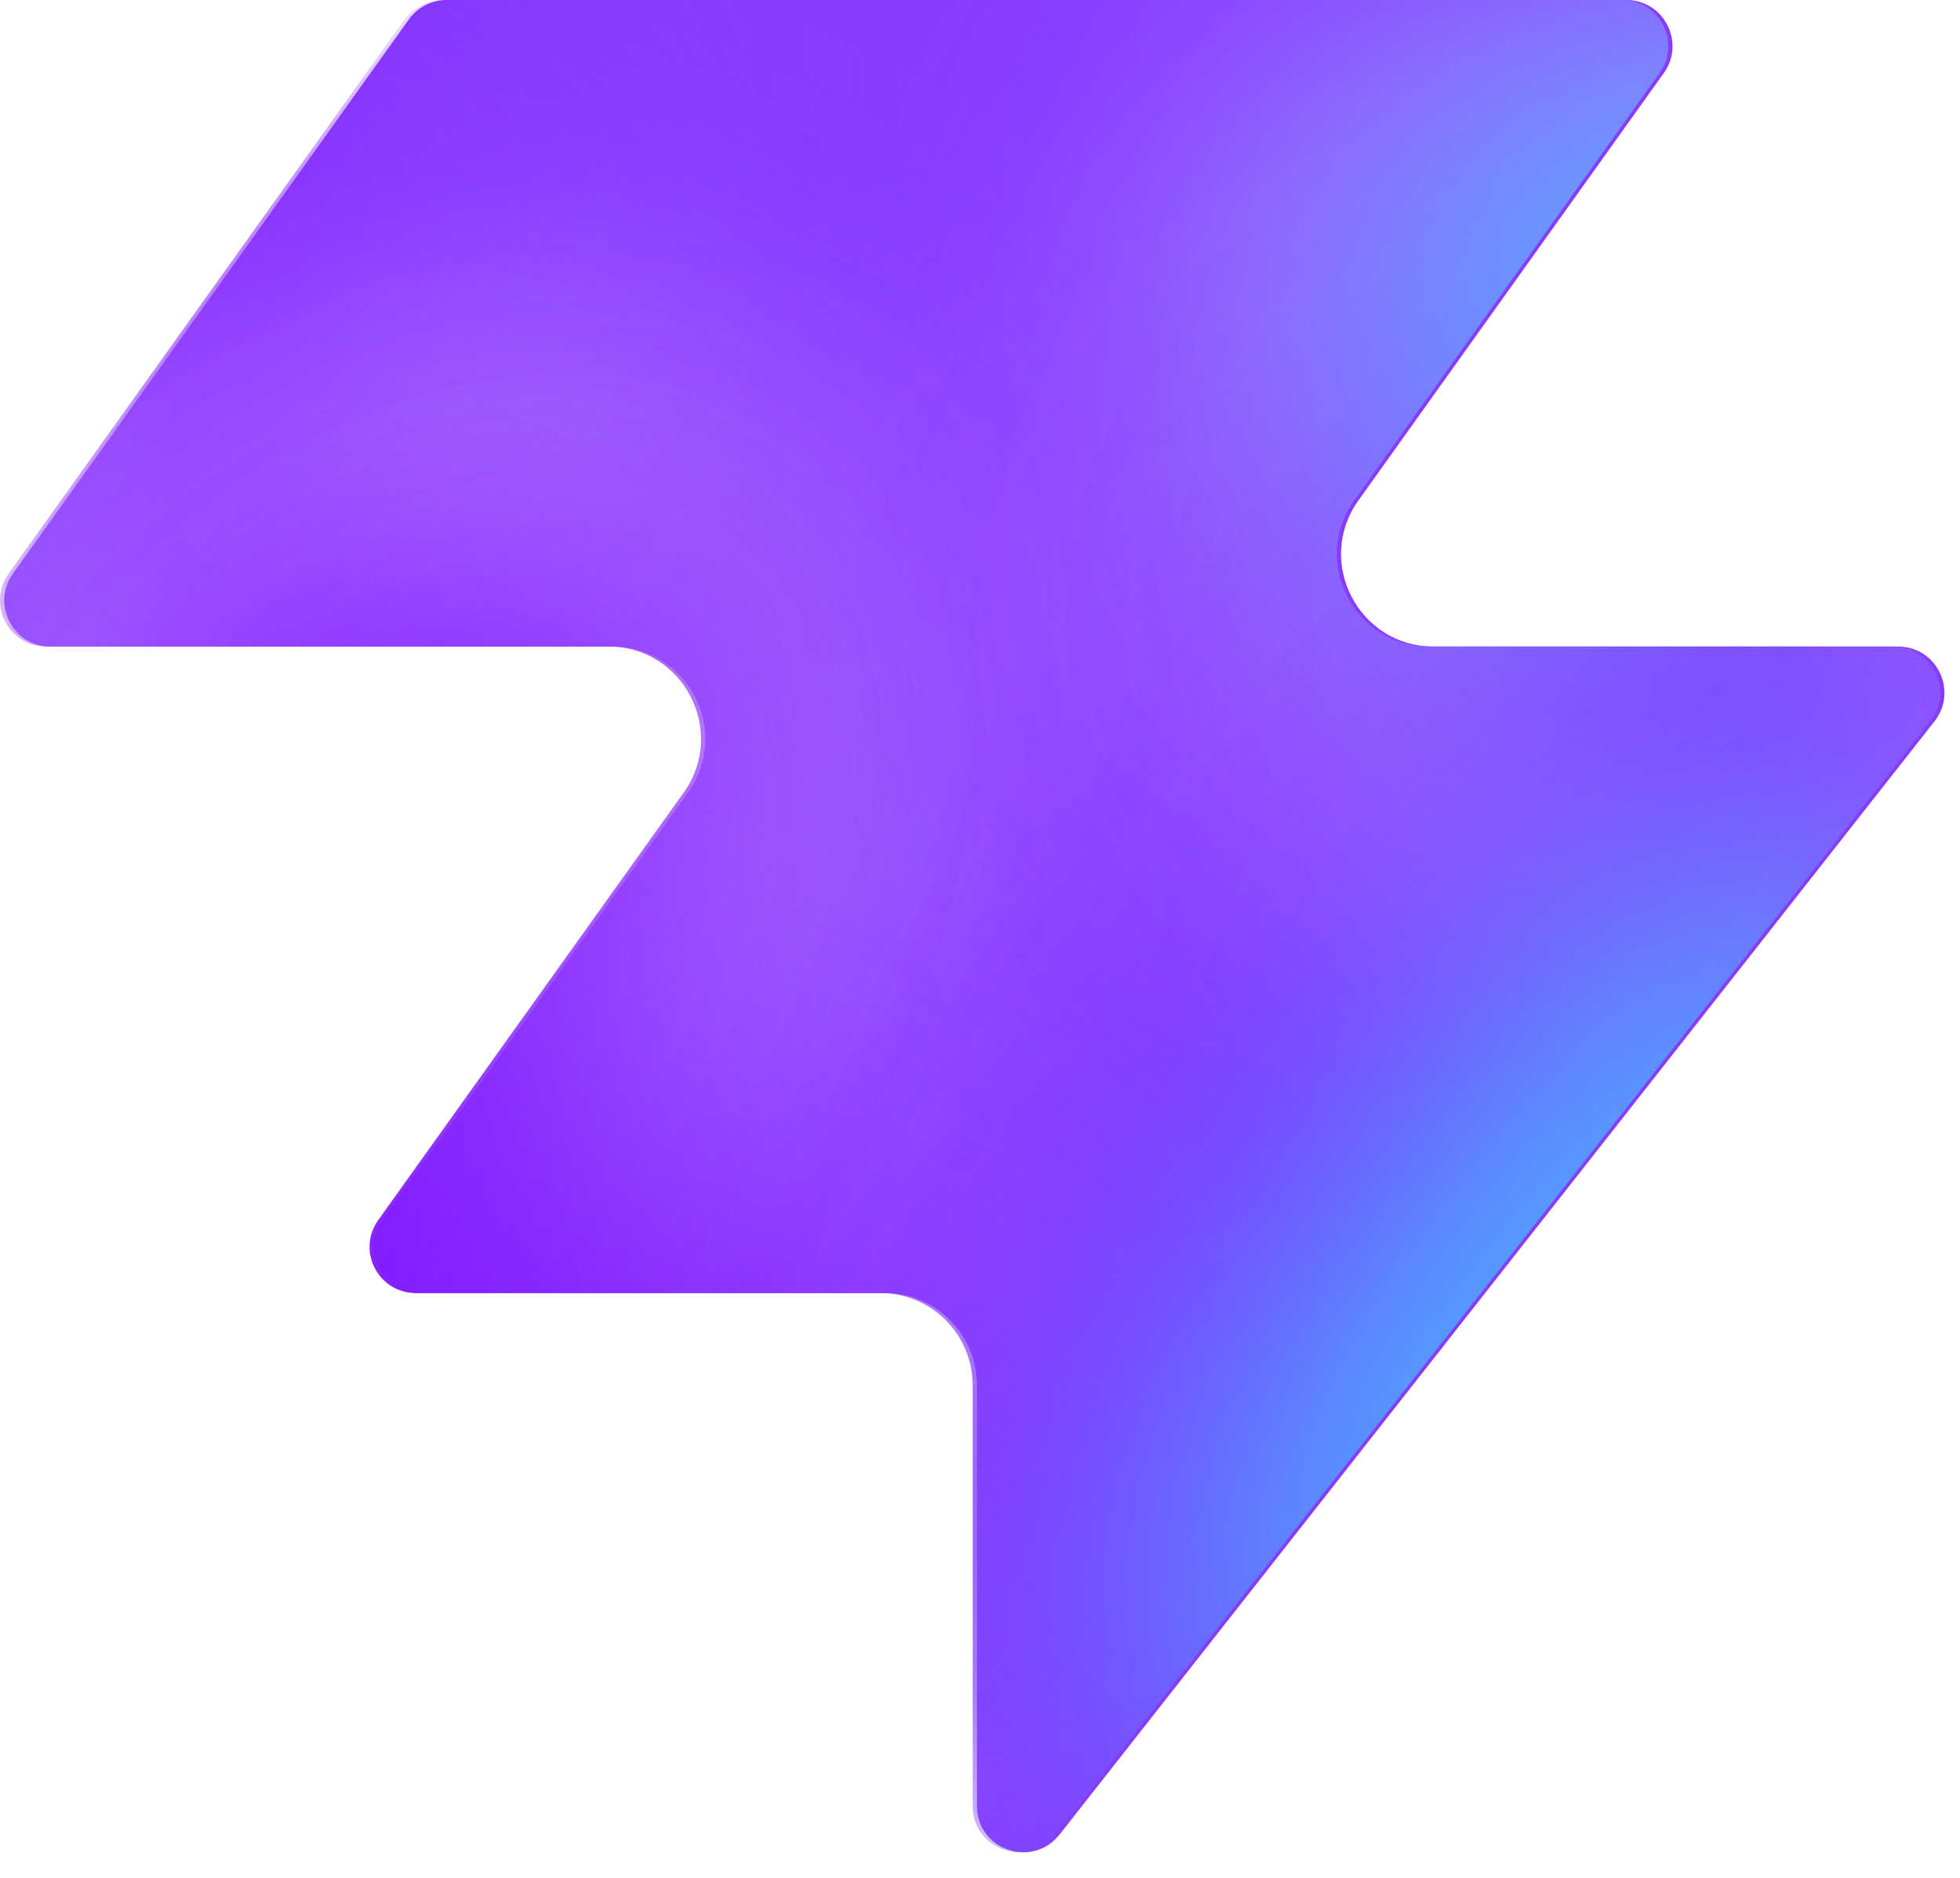
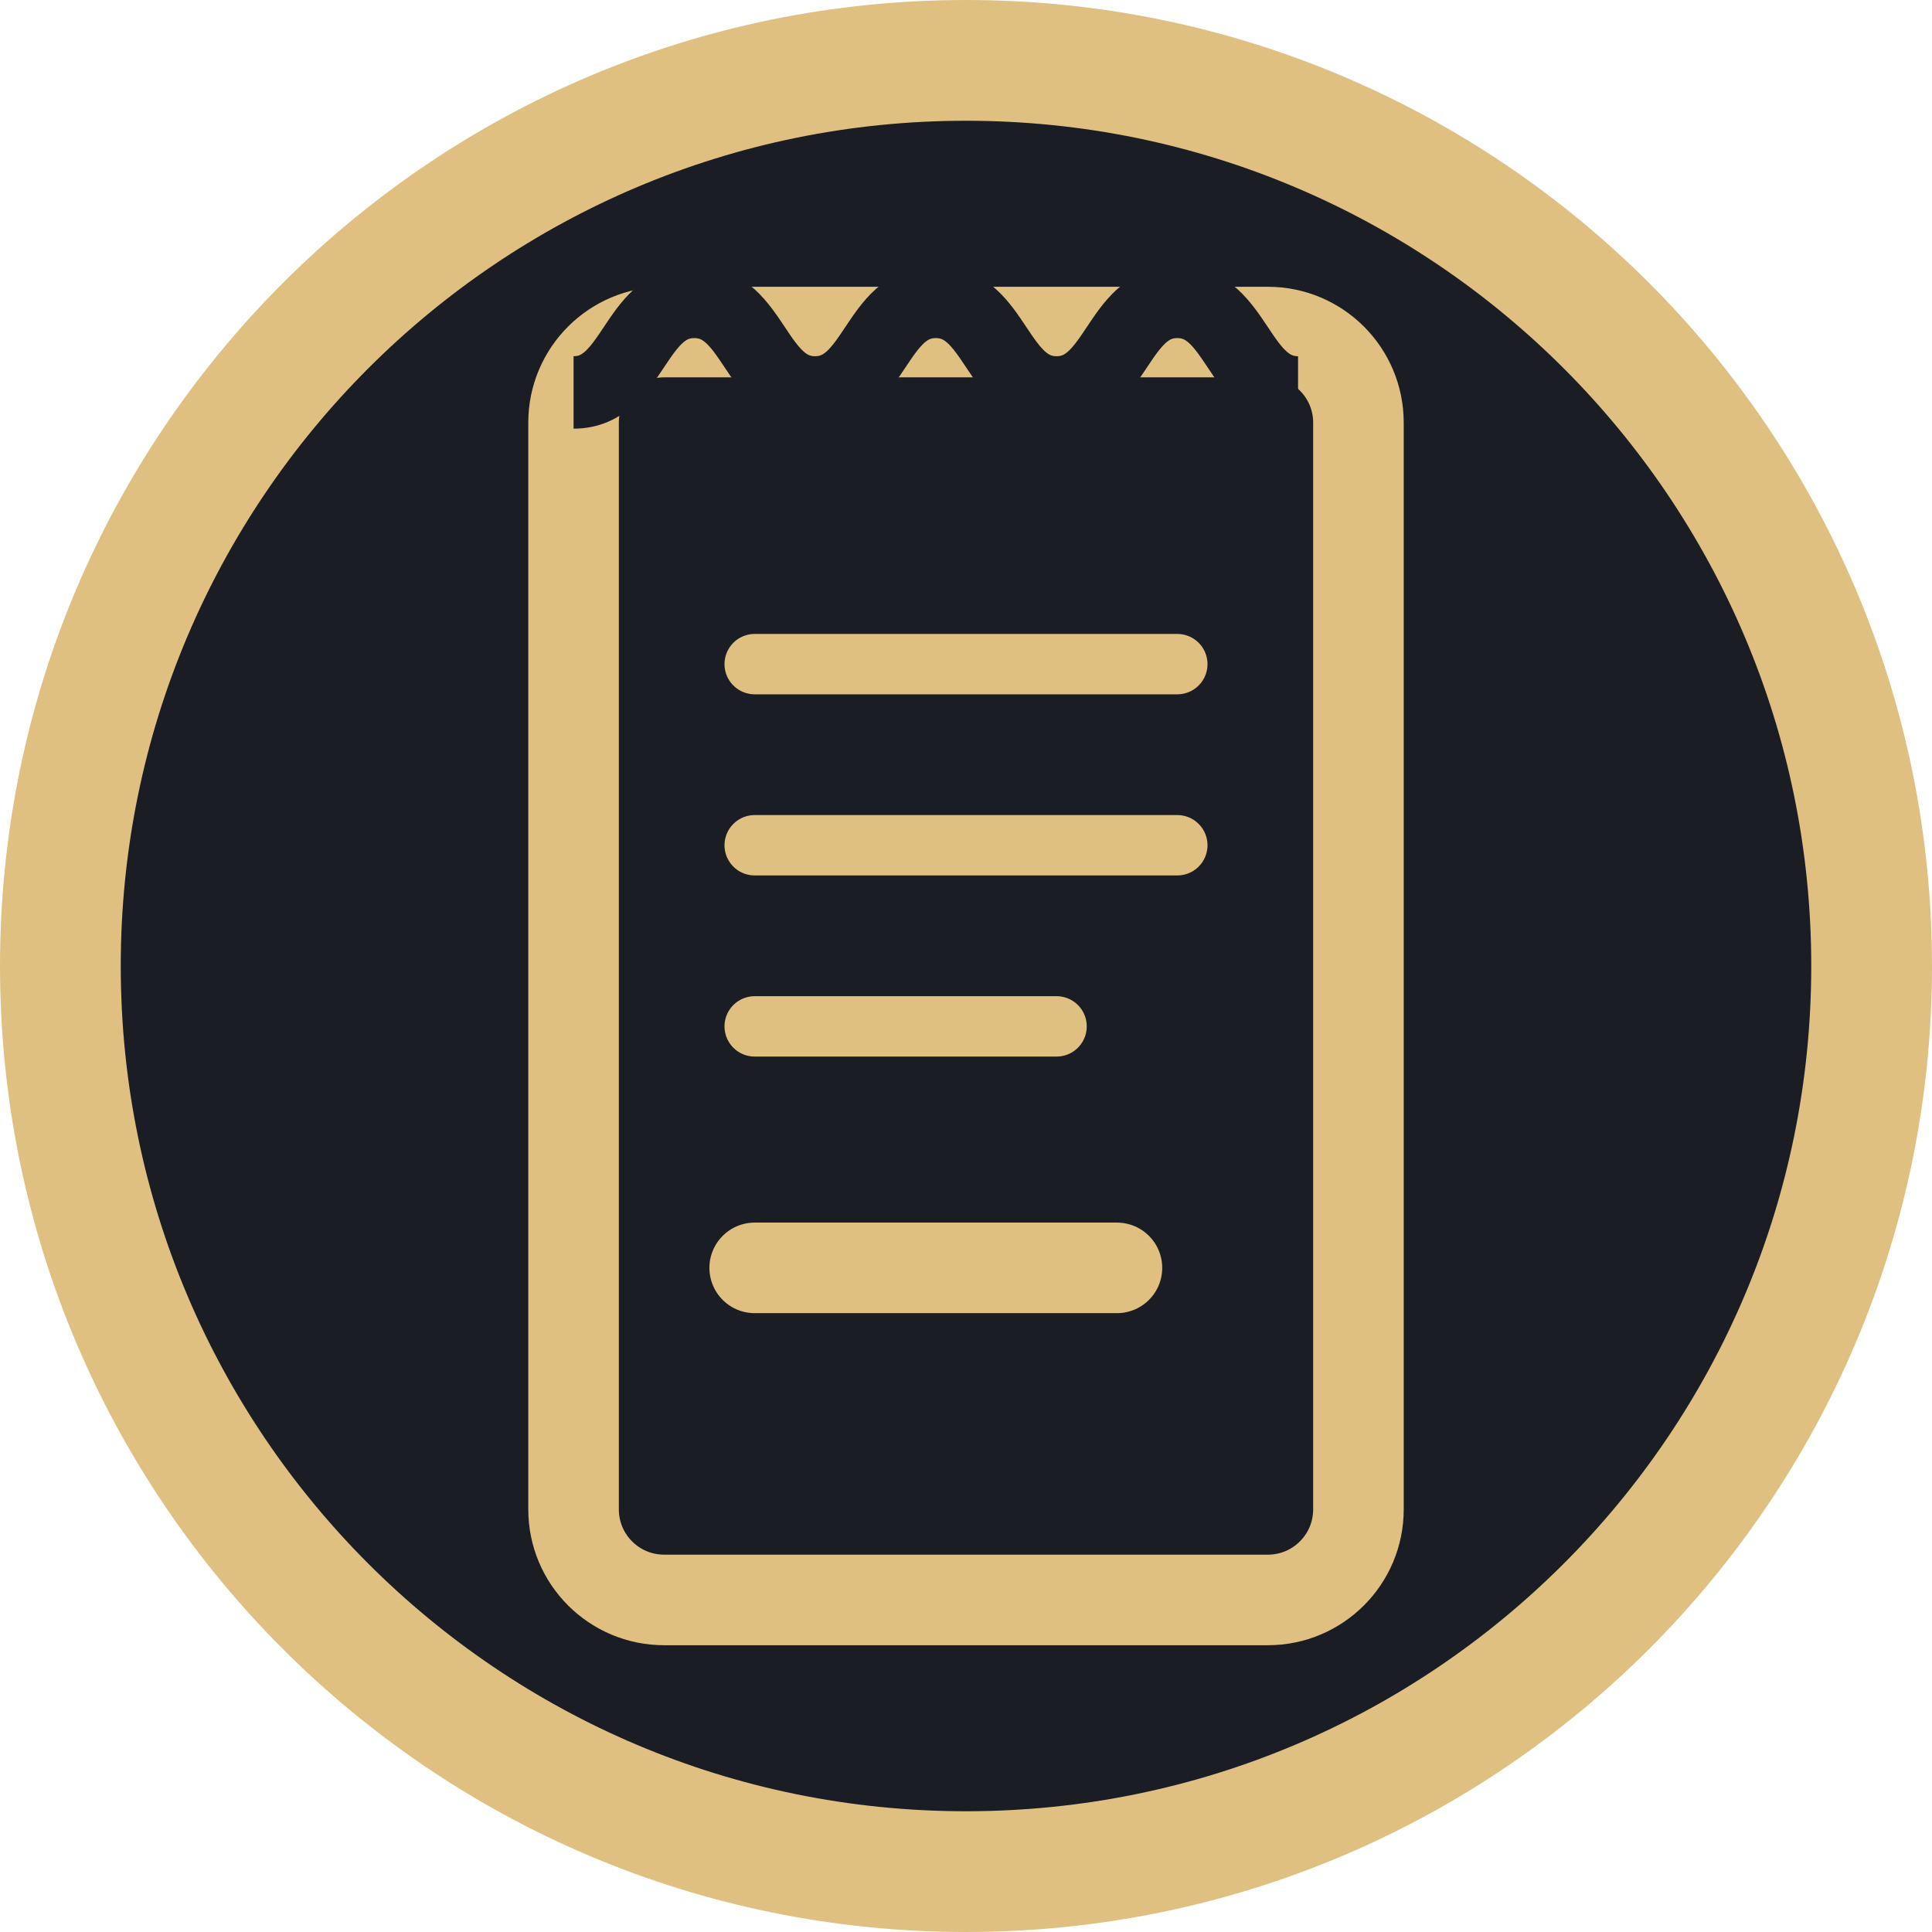
- <svg xmlns="http://www.w3.org/2000/svg" width="48" height="46" fill="none" viewBox="0 0 48 46">
-   <path fill="#863bff" d="M25.946 44.938c-.664.845-2.021.375-2.021-.698V33.937a2.26 2.26 0 0 0-2.262-2.262H10.287c-.92 0-1.456-1.04-.92-1.788l7.48-10.471c1.07-1.497 0-3.578-1.842-3.578H1.237c-.92 0-1.456-1.04-.92-1.788L10.013.474c.214-.297.556-.474.92-.474h28.894c.92 0 1.456 1.04.92 1.788l-7.48 10.471c-1.07 1.498 0 3.579 1.842 3.579h11.377c.943 0 1.473 1.088.89 1.83L25.947 44.94z" style="fill:#863bff;fill:color(display-p3 .525 .23 1);fill-opacity:1" />
-   <mask id="a" width="48" height="46" x="0" y="0" maskUnits="userSpaceOnUse" style="mask-type:alpha">
-     <path fill="#000" d="M25.842 44.938c-.664.844-2.021.375-2.021-.698V33.937a2.26 2.26 0 0 0-2.262-2.262H10.183c-.92 0-1.456-1.04-.92-1.788l7.48-10.471c1.07-1.498 0-3.579-1.842-3.579H1.133c-.92 0-1.456-1.04-.92-1.787L9.91.473c.214-.297.556-.474.92-.474h28.894c.92 0 1.456 1.04.92 1.788l-7.48 10.471c-1.07 1.498 0 3.578 1.842 3.578h11.377c.943 0 1.473 1.088.89 1.832L25.843 44.94z" style="fill:#000;fill-opacity:1" />
-   </mask>
-   <g mask="url(#a)">
-     <g filter="url(#b)">
-       <ellipse cx="5.508" cy="14.704" fill="#ede6ff" rx="5.508" ry="14.704" style="fill:#ede6ff;fill:color(display-p3 .927 .903 1);fill-opacity:1" transform="matrix(.00324 1 1 -.00324 -4.47 31.516)" />
-     </g>
-     <g filter="url(#c)">
-       <ellipse cx="10.399" cy="29.851" fill="#ede6ff" rx="10.399" ry="29.851" style="fill:#ede6ff;fill:color(display-p3 .927 .903 1);fill-opacity:1" transform="matrix(.00324 1 1 -.00324 -39.328 7.883)" />
-     </g>
-     <g filter="url(#d)">
-       <ellipse cx="5.508" cy="30.487" fill="#7e14ff" rx="5.508" ry="30.487" style="fill:#7e14ff;fill:color(display-p3 .492 .077 1);fill-opacity:1" transform="rotate(89.814 -25.913 -14.639)scale(1 -1)" />
-     </g>
-     <g filter="url(#e)">
-       <ellipse cx="5.508" cy="30.599" fill="#7e14ff" rx="5.508" ry="30.599" style="fill:#7e14ff;fill:color(display-p3 .492 .077 1);fill-opacity:1" transform="rotate(89.814 -32.644 -3.334)scale(1 -1)" />
-     </g>
-     <g filter="url(#f)">
-       <ellipse cx="5.508" cy="30.599" fill="#7e14ff" rx="5.508" ry="30.599" style="fill:#7e14ff;fill:color(display-p3 .492 .077 1);fill-opacity:1" transform="matrix(.00324 1 1 -.00324 -34.34 30.47)" />
-     </g>
-     <g filter="url(#g)">
-       <ellipse cx="14.072" cy="22.078" fill="#ede6ff" rx="14.072" ry="22.078" style="fill:#ede6ff;fill:color(display-p3 .927 .903 1);fill-opacity:1" transform="rotate(93.35 24.506 48.493)scale(-1 1)" />
-     </g>
-     <g filter="url(#h)">
-       <ellipse cx="3.47" cy="21.501" fill="#7e14ff" rx="3.47" ry="21.501" style="fill:#7e14ff;fill:color(display-p3 .492 .077 1);fill-opacity:1" transform="rotate(89.009 28.708 47.59)scale(-1 1)" />
-     </g>
-     <g filter="url(#i)">
-       <ellipse cx="3.47" cy="21.501" fill="#7e14ff" rx="3.47" ry="21.501" style="fill:#7e14ff;fill:color(display-p3 .492 .077 1);fill-opacity:1" transform="rotate(89.009 28.708 47.59)scale(-1 1)" />
-     </g>
-     <g filter="url(#j)">
-       <ellipse cx=".387" cy="8.972" fill="#7e14ff" rx="4.407" ry="29.108" style="fill:#7e14ff;fill:color(display-p3 .492 .077 1);fill-opacity:1" transform="rotate(39.51 .387 8.972)" />
-     </g>
-     <g filter="url(#k)">
-       <ellipse cx="47.523" cy="-6.092" fill="#7e14ff" rx="4.407" ry="29.108" style="fill:#7e14ff;fill:color(display-p3 .492 .077 1);fill-opacity:1" transform="rotate(37.892 47.523 -6.092)" />
-     </g>
-     <g filter="url(#l)">
-       <ellipse cx="41.412" cy="6.333" fill="#47bfff" rx="5.971" ry="9.665" style="fill:#47bfff;fill:color(display-p3 .28 .748 1);fill-opacity:1" transform="rotate(37.892 41.412 6.333)" />
-     </g>
-     <g filter="url(#m)">
-       <ellipse cx="-1.879" cy="38.332" fill="#7e14ff" rx="4.407" ry="29.108" style="fill:#7e14ff;fill:color(display-p3 .492 .077 1);fill-opacity:1" transform="rotate(37.892 -1.88 38.332)" />
-     </g>
-     <g filter="url(#n)">
-       <ellipse cx="-1.879" cy="38.332" fill="#7e14ff" rx="4.407" ry="29.108" style="fill:#7e14ff;fill:color(display-p3 .492 .077 1);fill-opacity:1" transform="rotate(37.892 -1.88 38.332)" />
-     </g>
-     <g filter="url(#o)">
-       <ellipse cx="35.651" cy="29.907" fill="#7e14ff" rx="4.407" ry="29.108" style="fill:#7e14ff;fill:color(display-p3 .492 .077 1);fill-opacity:1" transform="rotate(37.892 35.651 29.907)" />
-     </g>
-     <g filter="url(#p)">
-       <ellipse cx="38.418" cy="32.4" fill="#47bfff" rx="5.971" ry="15.297" style="fill:#47bfff;fill:color(display-p3 .28 .748 1);fill-opacity:1" transform="rotate(37.892 38.418 32.4)" />
-     </g>
-   </g>
-   <defs>
-     <filter id="b" width="60.045" height="41.654" x="-19.77" y="16.149" color-interpolation-filters="sRGB" filterUnits="userSpaceOnUse">
-       <feFlood flood-opacity="0" result="BackgroundImageFix" />
-       <feBlend in="SourceGraphic" in2="BackgroundImageFix" result="shape" />
-       <feGaussianBlur result="effect1_foregroundBlur_2002_17158" stdDeviation="7.659" />
-     </filter>
-     <filter id="c" width="90.34" height="51.437" x="-54.613" y="-7.533" color-interpolation-filters="sRGB" filterUnits="userSpaceOnUse">
-       <feFlood flood-opacity="0" result="BackgroundImageFix" />
-       <feBlend in="SourceGraphic" in2="BackgroundImageFix" result="shape" />
-       <feGaussianBlur result="effect1_foregroundBlur_2002_17158" stdDeviation="7.659" />
-     </filter>
-     <filter id="d" width="79.355" height="29.4" x="-49.64" y="2.03" color-interpolation-filters="sRGB" filterUnits="userSpaceOnUse">
-       <feFlood flood-opacity="0" result="BackgroundImageFix" />
-       <feBlend in="SourceGraphic" in2="BackgroundImageFix" result="shape" />
-       <feGaussianBlur result="effect1_foregroundBlur_2002_17158" stdDeviation="4.596" />
-     </filter>
-     <filter id="e" width="79.579" height="29.4" x="-45.045" y="20.029" color-interpolation-filters="sRGB" filterUnits="userSpaceOnUse">
-       <feFlood flood-opacity="0" result="BackgroundImageFix" />
-       <feBlend in="SourceGraphic" in2="BackgroundImageFix" result="shape" />
-       <feGaussianBlur result="effect1_foregroundBlur_2002_17158" stdDeviation="4.596" />
-     </filter>
-     <filter id="f" width="79.579" height="29.4" x="-43.513" y="21.178" color-interpolation-filters="sRGB" filterUnits="userSpaceOnUse">
-       <feFlood flood-opacity="0" result="BackgroundImageFix" />
-       <feBlend in="SourceGraphic" in2="BackgroundImageFix" result="shape" />
-       <feGaussianBlur result="effect1_foregroundBlur_2002_17158" stdDeviation="4.596" />
-     </filter>
-     <filter id="g" width="74.749" height="58.852" x="15.756" y="-17.901" color-interpolation-filters="sRGB" filterUnits="userSpaceOnUse">
-       <feFlood flood-opacity="0" result="BackgroundImageFix" />
-       <feBlend in="SourceGraphic" in2="BackgroundImageFix" result="shape" />
-       <feGaussianBlur result="effect1_foregroundBlur_2002_17158" stdDeviation="7.659" />
-     </filter>
-     <filter id="h" width="61.377" height="25.362" x="23.548" y="2.284" color-interpolation-filters="sRGB" filterUnits="userSpaceOnUse">
-       <feFlood flood-opacity="0" result="BackgroundImageFix" />
-       <feBlend in="SourceGraphic" in2="BackgroundImageFix" result="shape" />
-       <feGaussianBlur result="effect1_foregroundBlur_2002_17158" stdDeviation="4.596" />
-     </filter>
-     <filter id="i" width="61.377" height="25.362" x="23.548" y="2.284" color-interpolation-filters="sRGB" filterUnits="userSpaceOnUse">
-       <feFlood flood-opacity="0" result="BackgroundImageFix" />
-       <feBlend in="SourceGraphic" in2="BackgroundImageFix" result="shape" />
-       <feGaussianBlur result="effect1_foregroundBlur_2002_17158" stdDeviation="4.596" />
-     </filter>
-     <filter id="j" width="56.045" height="63.649" x="-27.636" y="-22.853" color-interpolation-filters="sRGB" filterUnits="userSpaceOnUse">
-       <feFlood flood-opacity="0" result="BackgroundImageFix" />
-       <feBlend in="SourceGraphic" in2="BackgroundImageFix" result="shape" />
-       <feGaussianBlur result="effect1_foregroundBlur_2002_17158" stdDeviation="4.596" />
-     </filter>
-     <filter id="k" width="54.814" height="64.646" x="20.116" y="-38.415" color-interpolation-filters="sRGB" filterUnits="userSpaceOnUse">
-       <feFlood flood-opacity="0" result="BackgroundImageFix" />
-       <feBlend in="SourceGraphic" in2="BackgroundImageFix" result="shape" />
-       <feGaussianBlur result="effect1_foregroundBlur_2002_17158" stdDeviation="4.596" />
-     </filter>
-     <filter id="l" width="33.541" height="35.313" x="24.641" y="-11.323" color-interpolation-filters="sRGB" filterUnits="userSpaceOnUse">
-       <feFlood flood-opacity="0" result="BackgroundImageFix" />
-       <feBlend in="SourceGraphic" in2="BackgroundImageFix" result="shape" />
-       <feGaussianBlur result="effect1_foregroundBlur_2002_17158" stdDeviation="4.596" />
-     </filter>
-     <filter id="m" width="54.814" height="64.646" x="-29.286" y="6.009" color-interpolation-filters="sRGB" filterUnits="userSpaceOnUse">
-       <feFlood flood-opacity="0" result="BackgroundImageFix" />
-       <feBlend in="SourceGraphic" in2="BackgroundImageFix" result="shape" />
-       <feGaussianBlur result="effect1_foregroundBlur_2002_17158" stdDeviation="4.596" />
-     </filter>
-     <filter id="n" width="54.814" height="64.646" x="-29.286" y="6.009" color-interpolation-filters="sRGB" filterUnits="userSpaceOnUse">
-       <feFlood flood-opacity="0" result="BackgroundImageFix" />
-       <feBlend in="SourceGraphic" in2="BackgroundImageFix" result="shape" />
-       <feGaussianBlur result="effect1_foregroundBlur_2002_17158" stdDeviation="4.596" />
-     </filter>
-     <filter id="o" width="54.814" height="64.646" x="8.244" y="-2.416" color-interpolation-filters="sRGB" filterUnits="userSpaceOnUse">
-       <feFlood flood-opacity="0" result="BackgroundImageFix" />
-       <feBlend in="SourceGraphic" in2="BackgroundImageFix" result="shape" />
-       <feGaussianBlur result="effect1_foregroundBlur_2002_17158" stdDeviation="4.596" />
-     </filter>
-     <filter id="p" width="39.409" height="43.623" x="18.713" y="10.588" color-interpolation-filters="sRGB" filterUnits="userSpaceOnUse">
-       <feFlood flood-opacity="0" result="BackgroundImageFix" />
-       <feBlend in="SourceGraphic" in2="BackgroundImageFix" result="shape" />
-       <feGaussianBlur result="effect1_foregroundBlur_2002_17158" stdDeviation="4.596" />
-     </filter>
-   </defs>
+ <svg xmlns="http://www.w3.org/2000/svg" viewBox="0 0 32 32">
+   <circle cx="16" cy="16" r="15" fill="#1a1e24" stroke="#e0c080" stroke-width="2" />
+   <rect x="9.5" y="5.5" width="13" height="21" rx="1.5" fill="none" stroke="#e0c080" stroke-width="1.5" />
+   <path d="M9.5 6.5c1 0 1-1.5 2-1.5s1 1.5 2 1.5 1-1.5 2-1.5 1 1.5 2 1.5 1-1.5 2-1.5 1 1.5 2 1.5" fill="none" stroke="#1a1e24" stroke-width="1.2" />
+   <line x1="12.5" y1="11" x2="19.5" y2="11" stroke="#e0c080" stroke-width="1" stroke-linecap="round" />
+   <line x1="12.5" y1="14" x2="19.5" y2="14" stroke="#e0c080" stroke-width="1" stroke-linecap="round" />
+   <line x1="12.5" y1="17" x2="17.5" y2="17" stroke="#e0c080" stroke-width="1" stroke-linecap="round" />
+   <line x1="12.5" y1="21" x2="18.5" y2="21" stroke="#e0c080" stroke-width="1.5" stroke-linecap="round" />
</svg>
